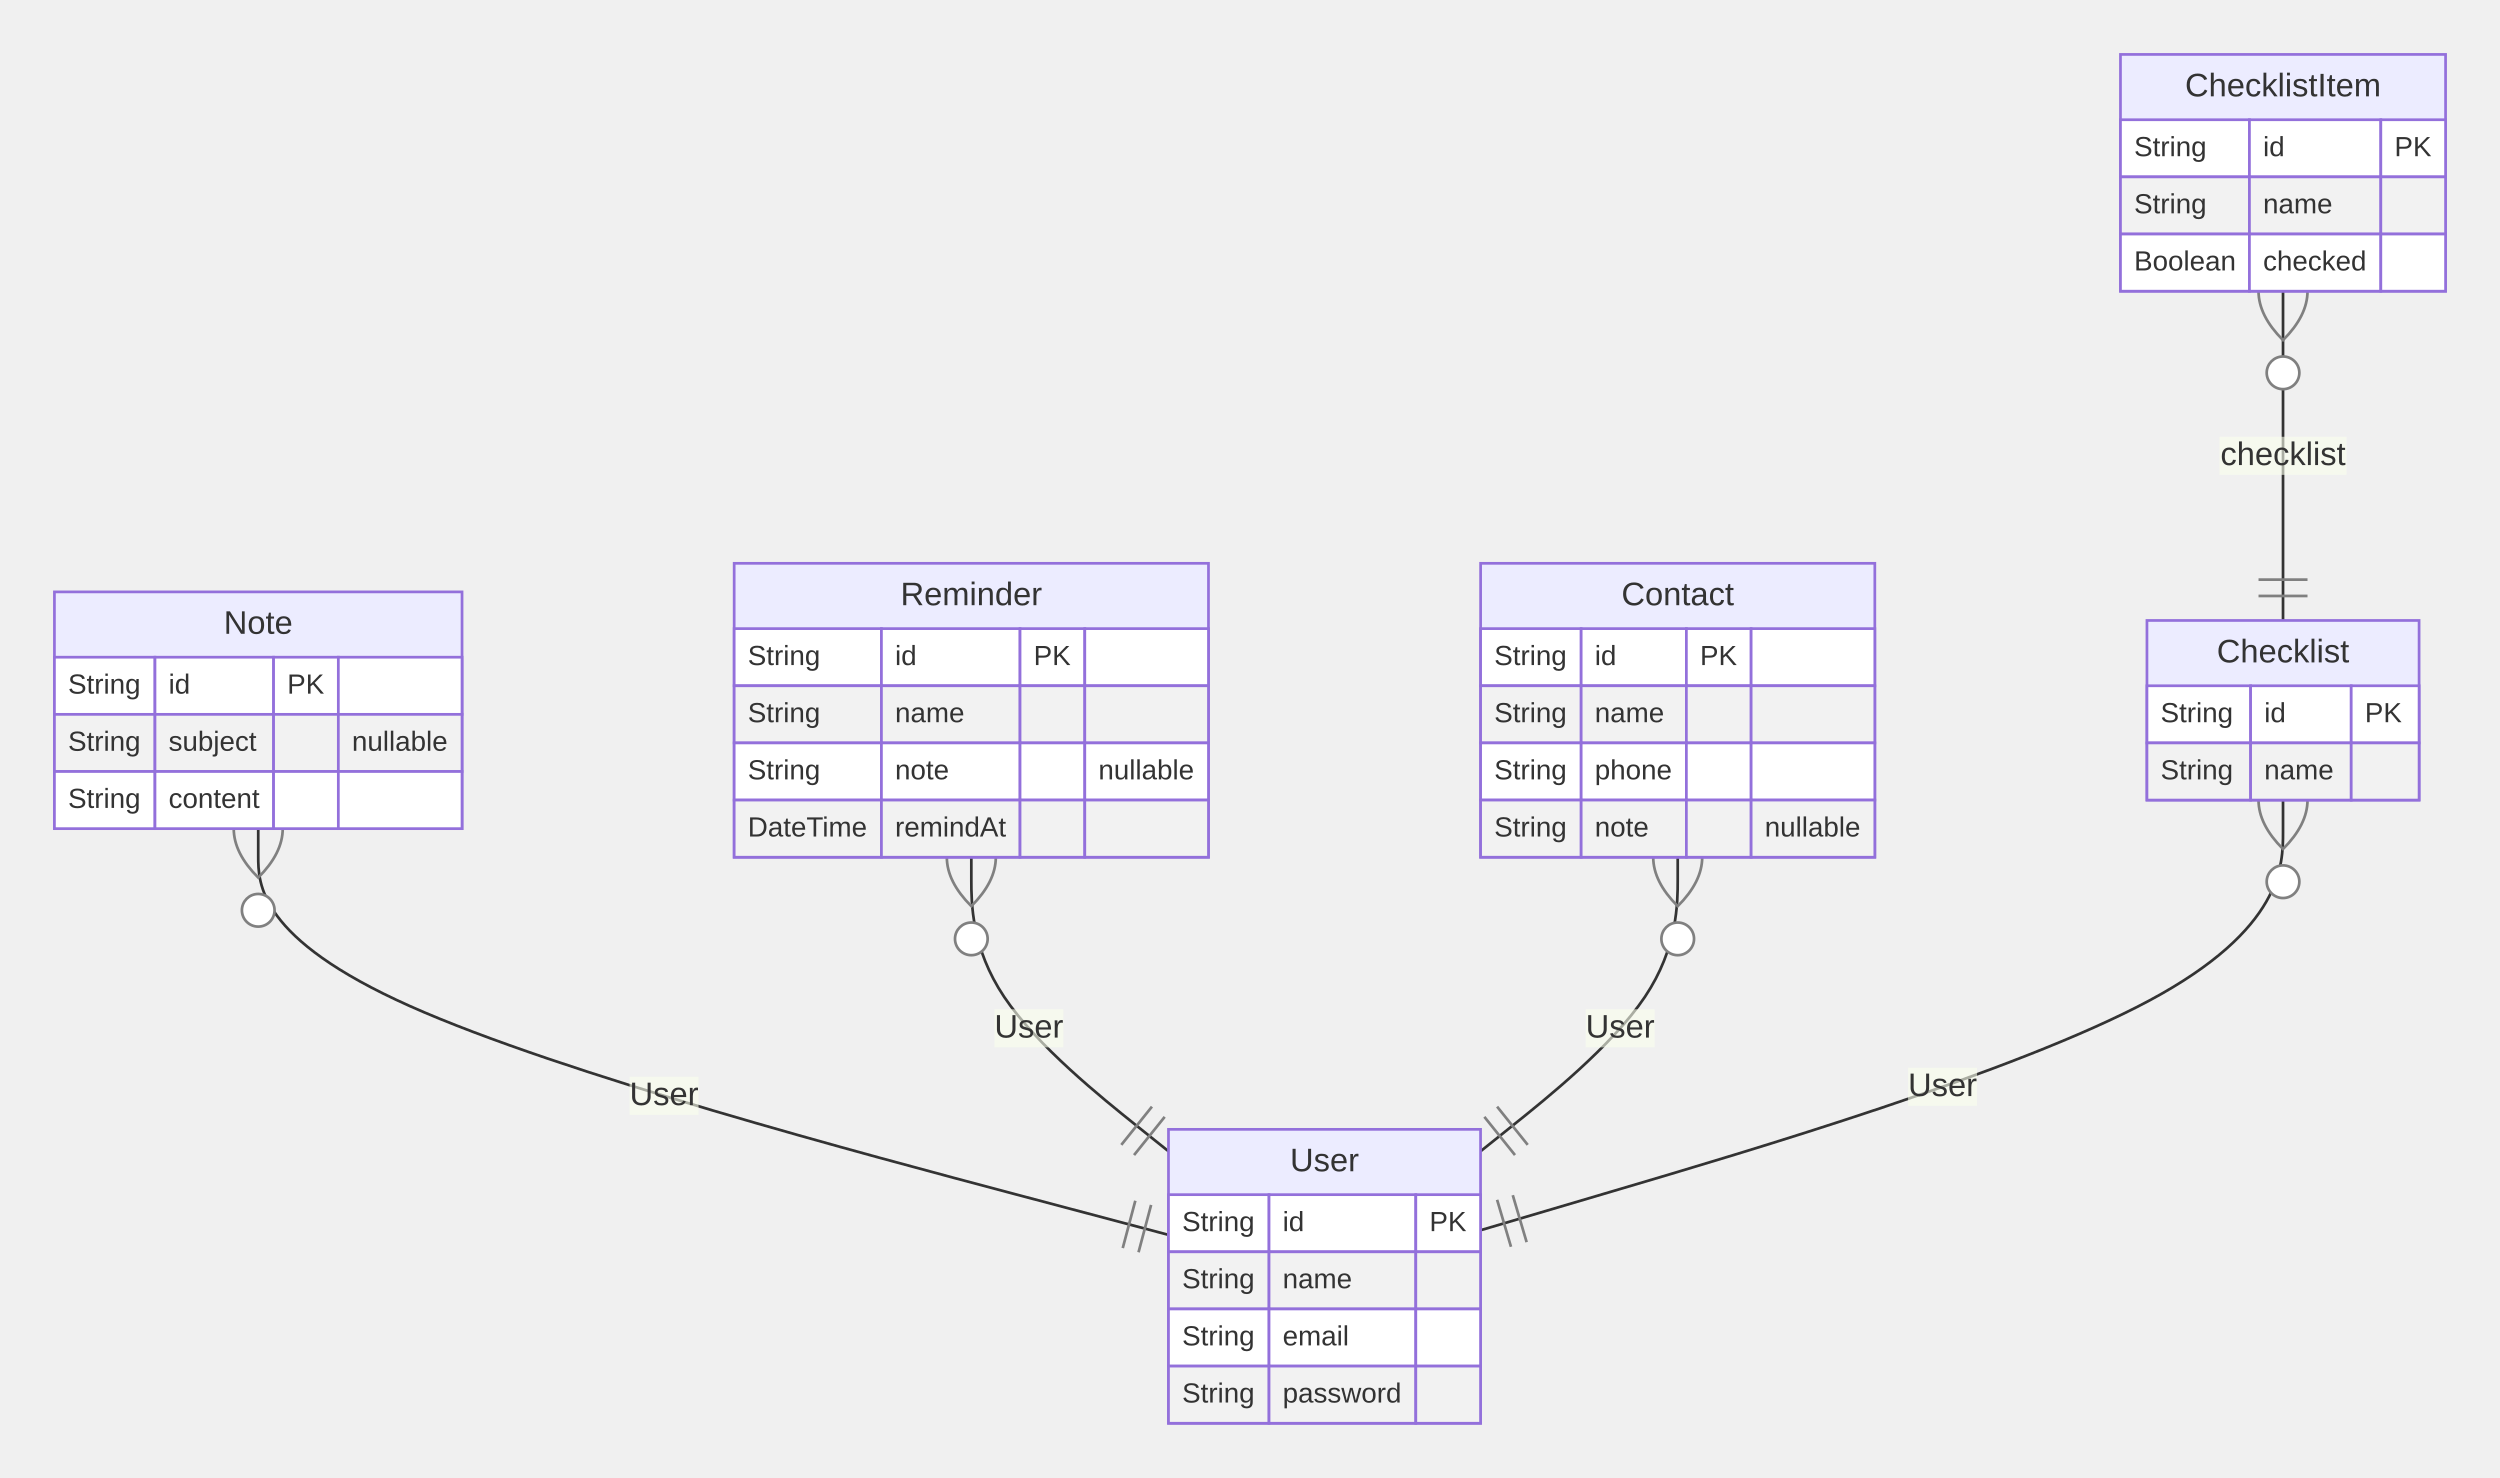
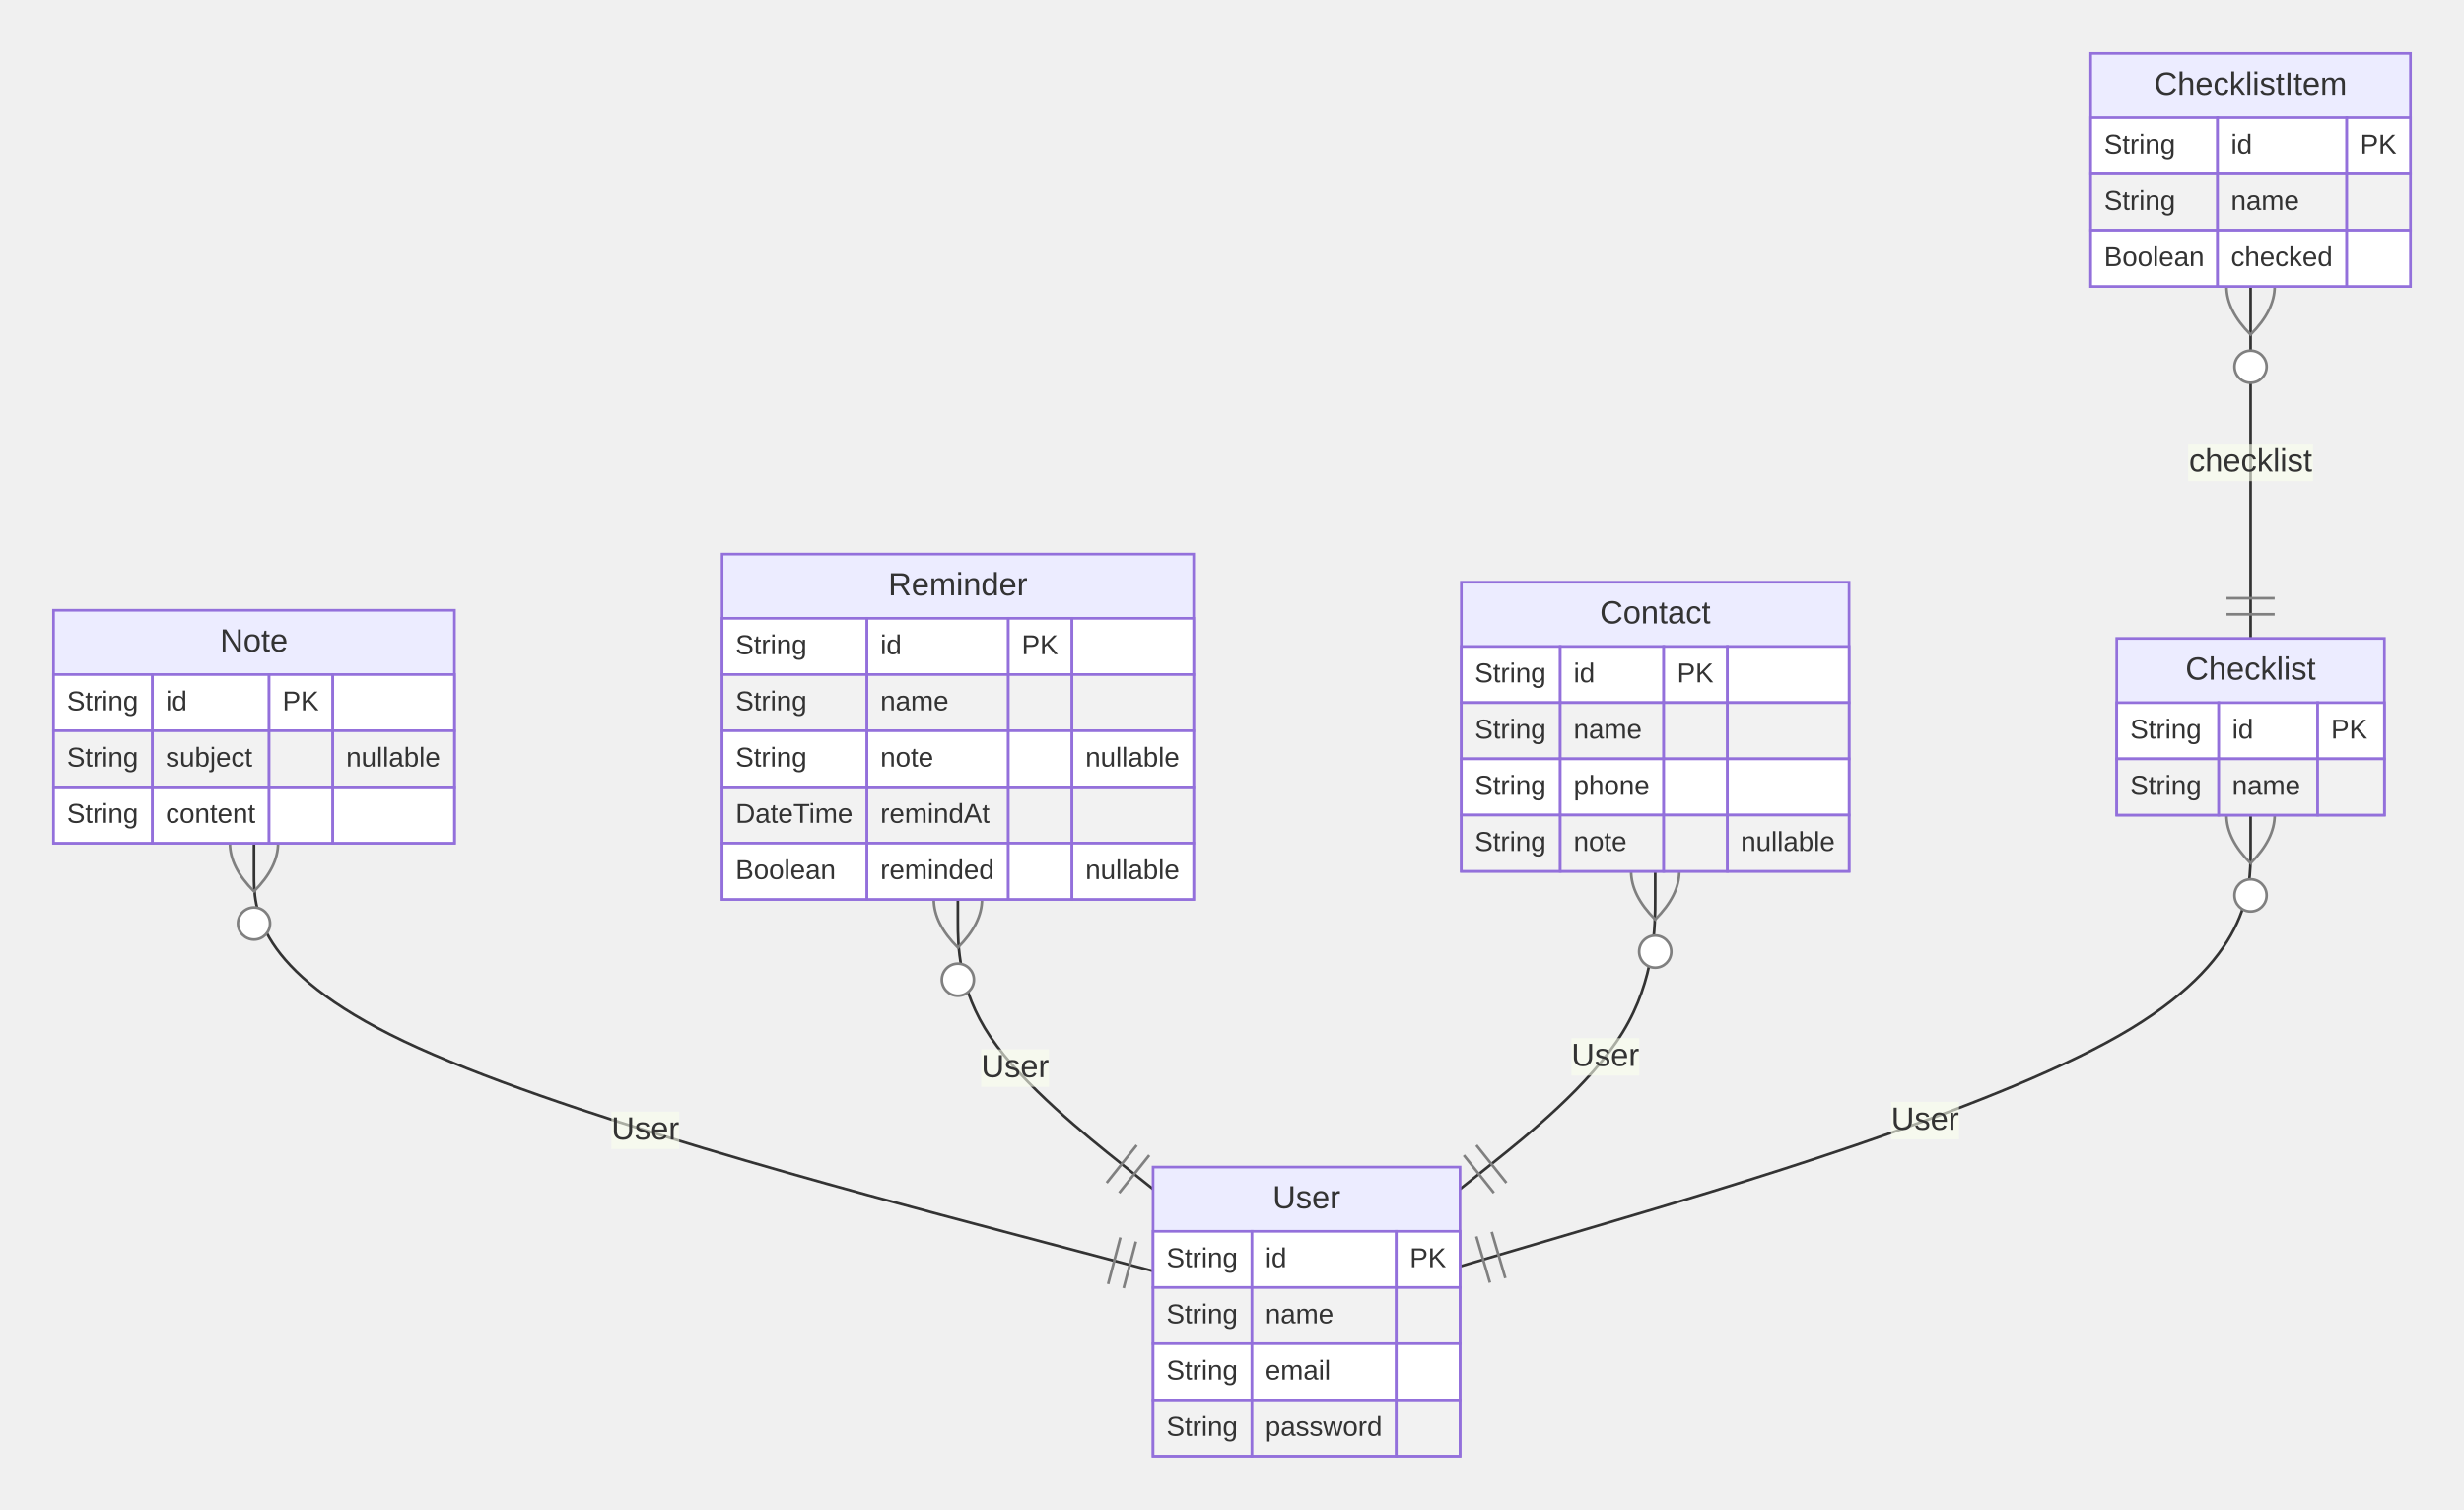
- <svg xmlns="http://www.w3.org/2000/svg" aria-labelledby="chart-title-mermaid-0 chart-desc-mermaid-0" role="img" viewBox="0 0 918.669 543" style="max-width: 918.669px; background-color: white;" width="100%" id="mermaid-0">
+ <svg xmlns="http://www.w3.org/2000/svg" aria-labelledby="chart-title-mermaid-0 chart-desc-mermaid-0" role="img" viewBox="0 0 920.54 564" style="max-width: 920.54px; background-color: white;" width="100%" id="mermaid-0">
  <style>#mermaid-0 {font-family:"trebuchet ms",verdana,arial,sans-serif;font-size:16px;fill:#333;}#mermaid-0 .error-icon{fill:#552222;}#mermaid-0 .error-text{fill:#552222;stroke:#552222;}#mermaid-0 .edge-thickness-normal{stroke-width:2px;}#mermaid-0 .edge-thickness-thick{stroke-width:3.5px;}#mermaid-0 .edge-pattern-solid{stroke-dasharray:0;}#mermaid-0 .edge-pattern-dashed{stroke-dasharray:3;}#mermaid-0 .edge-pattern-dotted{stroke-dasharray:2;}#mermaid-0 .marker{fill:#333333;stroke:#333333;}#mermaid-0 .marker.cross{stroke:#333333;}#mermaid-0 svg{font-family:"trebuchet ms",verdana,arial,sans-serif;font-size:16px;}#mermaid-0 .entityBox{fill:#ECECFF;stroke:#9370DB;}#mermaid-0 .attributeBoxOdd{fill:#ffffff;stroke:#9370DB;}#mermaid-0 .attributeBoxEven{fill:#f2f2f2;stroke:#9370DB;}#mermaid-0 .relationshipLabelBox{fill:hsl(80, 100%, 96.275%);opacity:0.7;background-color:hsl(80, 100%, 96.275%);}#mermaid-0 .relationshipLabelBox rect{opacity:0.5;}#mermaid-0 .relationshipLine{stroke:#333333;}#mermaid-0 :root{--mermaid-font-family:"trebuchet ms",verdana,arial,sans-serif;}</style>
  <g />
  <defs>
    <marker orient="auto" markerHeight="18" markerWidth="18" refY="9" refX="0" id="ONLY_ONE_START">
      <path d="M9,0 L9,18 M15,0 L15,18" fill="none" stroke="gray" />
    </marker>
  </defs>
  <defs>
    <marker orient="auto" markerHeight="18" markerWidth="18" refY="9" refX="18" id="ONLY_ONE_END">
      <path d="M3,0 L3,18 M9,0 L9,18" fill="none" stroke="gray" />
    </marker>
  </defs>
  <defs>
    <marker orient="auto" markerHeight="18" markerWidth="30" refY="9" refX="0" id="ZERO_OR_ONE_START">
      <circle r="6" cy="9" cx="21" fill="white" stroke="gray" />
      <path d="M9,0 L9,18" fill="none" stroke="gray" />
    </marker>
  </defs>
  <defs>
    <marker orient="auto" markerHeight="18" markerWidth="30" refY="9" refX="30" id="ZERO_OR_ONE_END">
      <circle r="6" cy="9" cx="9" fill="white" stroke="gray" />
      <path d="M21,0 L21,18" fill="none" stroke="gray" />
    </marker>
  </defs>
  <defs>
    <marker orient="auto" markerHeight="36" markerWidth="45" refY="18" refX="18" id="ONE_OR_MORE_START">
      <path d="M0,18 Q 18,0 36,18 Q 18,36 0,18 M42,9 L42,27" fill="none" stroke="gray" />
    </marker>
  </defs>
  <defs>
    <marker orient="auto" markerHeight="36" markerWidth="45" refY="18" refX="27" id="ONE_OR_MORE_END">
      <path d="M3,9 L3,27 M9,18 Q27,0 45,18 Q27,36 9,18" fill="none" stroke="gray" />
    </marker>
  </defs>
  <defs>
    <marker orient="auto" markerHeight="36" markerWidth="57" refY="18" refX="18" id="ZERO_OR_MORE_START">
      <circle r="6" cy="18" cx="48" fill="white" stroke="gray" />
      <path d="M0,18 Q18,0 36,18 Q18,36 0,18" fill="none" stroke="gray" />
    </marker>
  </defs>
  <defs>
    <marker orient="auto" markerHeight="36" markerWidth="57" refY="18" refX="39" id="ZERO_OR_MORE_END">
      <circle r="6" cy="18" cx="9" fill="white" stroke="gray" />
      <path d="M21,18 Q39,0 57,18 Q39,36 21,18" fill="none" stroke="gray" />
    </marker>
  </defs>
-   <path marker-start="url(#ZERO_OR_MORE_START)" marker-end="url(#ONLY_ONE_END)" fill="none" stroke="gray" d="M94.891,304.5L94.891,314.583C94.891,324.667,94.891,344.833,150.64,369.714C206.388,394.594,317.884,424.187,373.633,438.984L429.381,453.781" class="er relationshipLine" />
-   <path marker-start="url(#ZERO_OR_MORE_START)" marker-end="url(#ONLY_ONE_END)" fill="none" stroke="gray" d="M356.931,315L356.931,323.333C356.931,331.667,356.931,348.333,369.006,366.342C381.081,384.352,405.231,403.703,417.306,413.379L429.381,423.055" class="er relationshipLine" />
-   <path marker-start="url(#ZERO_OR_MORE_START)" marker-end="url(#ONLY_ONE_END)" fill="none" stroke="gray" d="M616.508,315L616.508,323.333C616.508,331.667,616.508,348.333,604.433,366.342C592.358,384.352,568.207,403.703,556.132,413.379L544.057,423.055" class="er relationshipLine" />
-   <path marker-start="url(#ZERO_OR_MORE_START)" marker-end="url(#ONLY_ONE_END)" fill="none" stroke="gray" d="M838.937,294L838.937,305.833C838.937,317.667,838.937,341.333,789.79,367.678C740.644,394.023,642.351,423.046,593.204,437.558L544.057,452.07" class="er relationshipLine" />
-   <path marker-start="url(#ZERO_OR_MORE_START)" marker-end="url(#ONLY_ONE_END)" fill="none" stroke="gray" d="M838.937,107L838.937,115.333C838.937,123.667,838.937,140.333,838.937,160.5C838.937,180.667,838.937,204.333,838.937,216.167L838.937,228" class="er relationshipLine" />
-   <g transform="translate(429.3808,415 )" id="User">
+   <path marker-start="url(#ZERO_OR_MORE_START)" marker-end="url(#ONLY_ONE_END)" fill="none" stroke="gray" d="M94.891,315L94.891,326.833C94.891,338.667,94.891,362.333,150.873,388.973C206.856,415.612,318.82,445.224,374.802,460.03L430.784,474.835" class="er relationshipLine" />
+   <path marker-start="url(#ZERO_OR_MORE_START)" marker-end="url(#ONLY_ONE_END)" fill="none" stroke="gray" d="M357.866,336L357.866,344.333C357.866,352.667,357.866,369.333,370.019,387.37C382.172,405.407,406.478,424.813,418.631,434.516L430.784,444.22" class="er relationshipLine" />
+   <path marker-start="url(#ZERO_OR_MORE_START)" marker-end="url(#ONLY_ONE_END)" fill="none" stroke="gray" d="M618.379,325.5L618.379,335.583C618.379,345.667,618.379,365.833,606.226,385.62C594.073,405.407,569.767,424.813,557.614,434.516L545.461,444.22" class="er relationshipLine" />
+   <path marker-start="url(#ZERO_OR_MORE_START)" marker-end="url(#ONLY_ONE_END)" fill="none" stroke="gray" d="M840.808,304.5L840.808,318.083C840.808,331.667,840.808,358.833,791.583,386.932C742.359,415.031,643.91,444.061,594.685,458.577L545.461,473.092" class="er relationshipLine" />
+   <path marker-start="url(#ZERO_OR_MORE_START)" marker-end="url(#ONLY_ONE_END)" fill="none" stroke="gray" d="M840.808,107L840.808,115.333C840.808,123.667,840.808,140.333,840.808,162.25C840.808,184.167,840.808,211.333,840.808,224.917L840.808,238.5" class="er relationshipLine" />
+   <g transform="translate(430.784,436 )" id="User">
    <rect height="108" width="114.677" y="0" x="0" stroke="gray" fill-opacity="100%" fill="honeydew" class="er entityBox" />
    <text transform="translate(57.33827,12)" style="font-family: &quot;trebuchet ms&quot;, verdana, arial, sans-serif;; font-size: 12px" text-anchor="middle" dominant-baseline="middle" y="0" x="0" id="entity-User" class="er entityLabel">User</text>
    <rect height="21" width="36.947" y="24" x="0" stroke="gray" fill-opacity="100%" fill="honeydew" class="er attributeBoxOdd" />
    <text transform="translate(5,34.5)" style="font-family: &quot;trebuchet ms&quot;, verdana, arial, sans-serif;; font-size: 10.2px" text-anchor="left" dominant-baseline="middle" y="0" x="0" id="entity-User-attr-1-type" class="er entityLabel">String</text>
    <rect height="21" width="53.935" y="24" x="36.947" stroke="gray" fill-opacity="100%" fill="honeydew" class="er attributeBoxOdd" />
    <text transform="translate(41.94705,34.5)" style="font-family: &quot;trebuchet ms&quot;, verdana, arial, sans-serif;; font-size: 10.2px" text-anchor="left" dominant-baseline="middle" y="0" x="0" id="entity-User-attr-1-name" class="er entityLabel">id</text>
    <rect height="21" width="23.795" y="24" x="90.882" stroke="gray" fill-opacity="100%" fill="honeydew" class="er attributeBoxOdd" />
    <text transform="translate(95.88156,34.5)" style="font-family: &quot;trebuchet ms&quot;, verdana, arial, sans-serif;; font-size: 10.2px" text-anchor="left" dominant-baseline="middle" y="0" x="0" id="entity-User-attr-1-key" class="er entityLabel">PK</text>
    <rect height="21" width="36.947" y="45" x="0" stroke="gray" fill-opacity="100%" fill="honeydew" class="er attributeBoxEven" />
    <text transform="translate(5,55.5)" style="font-family: &quot;trebuchet ms&quot;, verdana, arial, sans-serif;; font-size: 10.2px" text-anchor="left" dominant-baseline="middle" y="0" x="0" id="entity-User-attr-2-type" class="er entityLabel">String</text>
    <rect height="21" width="53.935" y="45" x="36.947" stroke="gray" fill-opacity="100%" fill="honeydew" class="er attributeBoxEven" />
    <text transform="translate(41.94705,55.5)" style="font-family: &quot;trebuchet ms&quot;, verdana, arial, sans-serif;; font-size: 10.2px" text-anchor="left" dominant-baseline="middle" y="0" x="0" id="entity-User-attr-2-name" class="er entityLabel">name</text>
    <rect height="21" width="23.795" y="45" x="90.882" stroke="gray" fill-opacity="100%" fill="honeydew" class="er attributeBoxEven" />
    <text transform="translate(95.88156,55.5)" style="font-family: &quot;trebuchet ms&quot;, verdana, arial, sans-serif;; font-size: 10.2px" text-anchor="left" dominant-baseline="middle" y="0" x="0" id="entity-User-attr-2-key" class="er entityLabel" />
    <rect height="21" width="36.947" y="66" x="0" stroke="gray" fill-opacity="100%" fill="honeydew" class="er attributeBoxOdd" />
    <text transform="translate(5,76.5)" style="font-family: &quot;trebuchet ms&quot;, verdana, arial, sans-serif;; font-size: 10.2px" text-anchor="left" dominant-baseline="middle" y="0" x="0" id="entity-User-attr-3-type" class="er entityLabel">String</text>
    <rect height="21" width="53.935" y="66" x="36.947" stroke="gray" fill-opacity="100%" fill="honeydew" class="er attributeBoxOdd" />
    <text transform="translate(41.94705,76.5)" style="font-family: &quot;trebuchet ms&quot;, verdana, arial, sans-serif;; font-size: 10.2px" text-anchor="left" dominant-baseline="middle" y="0" x="0" id="entity-User-attr-3-name" class="er entityLabel">email</text>
    <rect height="21" width="23.795" y="66" x="90.882" stroke="gray" fill-opacity="100%" fill="honeydew" class="er attributeBoxOdd" />
    <text transform="translate(95.88156,76.5)" style="font-family: &quot;trebuchet ms&quot;, verdana, arial, sans-serif;; font-size: 10.2px" text-anchor="left" dominant-baseline="middle" y="0" x="0" id="entity-User-attr-3-key" class="er entityLabel" />
    <rect height="21" width="36.947" y="87" x="0" stroke="gray" fill-opacity="100%" fill="honeydew" class="er attributeBoxEven" />
    <text transform="translate(5,97.5)" style="font-family: &quot;trebuchet ms&quot;, verdana, arial, sans-serif;; font-size: 10.2px" text-anchor="left" dominant-baseline="middle" y="0" x="0" id="entity-User-attr-4-type" class="er entityLabel">String</text>
    <rect height="21" width="53.935" y="87" x="36.947" stroke="gray" fill-opacity="100%" fill="honeydew" class="er attributeBoxEven" />
    <text transform="translate(41.94705,97.5)" style="font-family: &quot;trebuchet ms&quot;, verdana, arial, sans-serif;; font-size: 10.2px" text-anchor="left" dominant-baseline="middle" y="0" x="0" id="entity-User-attr-4-name" class="er entityLabel">password</text>
    <rect height="21" width="23.795" y="87" x="90.882" stroke="gray" fill-opacity="100%" fill="honeydew" class="er attributeBoxEven" />
    <text transform="translate(95.88156,97.5)" style="font-family: &quot;trebuchet ms&quot;, verdana, arial, sans-serif;; font-size: 10.2px" text-anchor="left" dominant-baseline="middle" y="0" x="0" id="entity-User-attr-4-key" class="er entityLabel" />
  </g>
-   <g transform="translate(20,217.5 )" id="Note">
+   <g transform="translate(20,228 )" id="Note">
    <rect height="87" width="149.783" y="0" x="0" stroke="gray" fill-opacity="100%" fill="honeydew" class="er entityBox" />
    <text transform="translate(74.89131,12)" style="font-family: &quot;trebuchet ms&quot;, verdana, arial, sans-serif;; font-size: 12px" text-anchor="middle" dominant-baseline="middle" y="0" x="0" id="entity-Note" class="er entityLabel">Note</text>
    <rect height="21" width="36.947" y="24" x="0" stroke="gray" fill-opacity="100%" fill="honeydew" class="er attributeBoxOdd" />
    <text transform="translate(5,34.5)" style="font-family: &quot;trebuchet ms&quot;, verdana, arial, sans-serif;; font-size: 10.2px" text-anchor="left" dominant-baseline="middle" y="0" x="0" id="entity-Note-attr-1-type" class="er entityLabel">String</text>
    <rect height="21" width="43.587" y="24" x="36.947" stroke="gray" fill-opacity="100%" fill="honeydew" class="er attributeBoxOdd" />
    <text transform="translate(41.94705,34.5)" style="font-family: &quot;trebuchet ms&quot;, verdana, arial, sans-serif;; font-size: 10.2px" text-anchor="left" dominant-baseline="middle" y="0" x="0" id="entity-Note-attr-1-name" class="er entityLabel">id</text>
    <rect height="21" width="23.795" y="24" x="80.534" stroke="gray" fill-opacity="100%" fill="honeydew" class="er attributeBoxOdd" />
    <text transform="translate(85.53442,34.5)" style="font-family: &quot;trebuchet ms&quot;, verdana, arial, sans-serif;; font-size: 10.2px" text-anchor="left" dominant-baseline="middle" y="0" x="0" id="entity-Note-attr-1-key" class="er entityLabel">PK</text>
    <rect height="21" width="45.453" y="24" x="104.329" stroke="gray" fill-opacity="100%" fill="honeydew" class="er attributeBoxOdd" />
    <text transform="translate(109.3294,34.5)" style="font-family: &quot;trebuchet ms&quot;, verdana, arial, sans-serif;; font-size: 10.2px" text-anchor="left" dominant-baseline="middle" y="0" x="0" id="entity-Note-attr-1-comment" class="er entityLabel" />
    <rect height="21" width="36.947" y="45" x="0" stroke="gray" fill-opacity="100%" fill="honeydew" class="er attributeBoxEven" />
    <text transform="translate(5,55.5)" style="font-family: &quot;trebuchet ms&quot;, verdana, arial, sans-serif;; font-size: 10.2px" text-anchor="left" dominant-baseline="middle" y="0" x="0" id="entity-Note-attr-2-type" class="er entityLabel">String</text>
    <rect height="21" width="43.587" y="45" x="36.947" stroke="gray" fill-opacity="100%" fill="honeydew" class="er attributeBoxEven" />
    <text transform="translate(41.94705,55.5)" style="font-family: &quot;trebuchet ms&quot;, verdana, arial, sans-serif;; font-size: 10.2px" text-anchor="left" dominant-baseline="middle" y="0" x="0" id="entity-Note-attr-2-name" class="er entityLabel">subject</text>
    <rect height="21" width="23.795" y="45" x="80.534" stroke="gray" fill-opacity="100%" fill="honeydew" class="er attributeBoxEven" />
    <text transform="translate(85.53442,55.5)" style="font-family: &quot;trebuchet ms&quot;, verdana, arial, sans-serif;; font-size: 10.2px" text-anchor="left" dominant-baseline="middle" y="0" x="0" id="entity-Note-attr-2-key" class="er entityLabel" />
    <rect height="21" width="45.453" y="45" x="104.329" stroke="gray" fill-opacity="100%" fill="honeydew" class="er attributeBoxEven" />
    <text transform="translate(109.3294,55.5)" style="font-family: &quot;trebuchet ms&quot;, verdana, arial, sans-serif;; font-size: 10.2px" text-anchor="left" dominant-baseline="middle" y="0" x="0" id="entity-Note-attr-2-comment" class="er entityLabel">nullable</text>
    <rect height="21" width="36.947" y="66" x="0" stroke="gray" fill-opacity="100%" fill="honeydew" class="er attributeBoxOdd" />
    <text transform="translate(5,76.5)" style="font-family: &quot;trebuchet ms&quot;, verdana, arial, sans-serif;; font-size: 10.2px" text-anchor="left" dominant-baseline="middle" y="0" x="0" id="entity-Note-attr-3-type" class="er entityLabel">String</text>
    <rect height="21" width="43.587" y="66" x="36.947" stroke="gray" fill-opacity="100%" fill="honeydew" class="er attributeBoxOdd" />
    <text transform="translate(41.94705,76.5)" style="font-family: &quot;trebuchet ms&quot;, verdana, arial, sans-serif;; font-size: 10.2px" text-anchor="left" dominant-baseline="middle" y="0" x="0" id="entity-Note-attr-3-name" class="er entityLabel">content</text>
    <rect height="21" width="23.795" y="66" x="80.534" stroke="gray" fill-opacity="100%" fill="honeydew" class="er attributeBoxOdd" />
    <text transform="translate(85.53442,76.5)" style="font-family: &quot;trebuchet ms&quot;, verdana, arial, sans-serif;; font-size: 10.2px" text-anchor="left" dominant-baseline="middle" y="0" x="0" id="entity-Note-attr-3-key" class="er entityLabel" />
    <rect height="21" width="45.453" y="66" x="104.329" stroke="gray" fill-opacity="100%" fill="honeydew" class="er attributeBoxOdd" />
    <text transform="translate(109.3294,76.5)" style="font-family: &quot;trebuchet ms&quot;, verdana, arial, sans-serif;; font-size: 10.2px" text-anchor="left" dominant-baseline="middle" y="0" x="0" id="entity-Note-attr-3-comment" class="er entityLabel" />
  </g>
  <g transform="translate(269.7826,207 )" id="Reminder">
-     <rect height="108" width="174.296" y="0" x="0" stroke="gray" fill-opacity="100%" fill="honeydew" class="er entityBox" />
-     <text transform="translate(87.14792,12)" style="font-family: &quot;trebuchet ms&quot;, verdana, arial, sans-serif;; font-size: 12px" text-anchor="middle" dominant-baseline="middle" y="0" x="0" id="entity-Reminder" class="er entityLabel">Reminder</text>
+     <rect height="129" width="176.167" y="0" x="0" stroke="gray" fill-opacity="100%" fill="honeydew" class="er entityBox" />
+     <text transform="translate(88.08333,12)" style="font-family: &quot;trebuchet ms&quot;, verdana, arial, sans-serif;; font-size: 12px" text-anchor="middle" dominant-baseline="middle" y="0" x="0" id="entity-Reminder" class="er entityLabel">Reminder</text>
    <rect height="21" width="54.113" y="24" x="0" stroke="gray" fill-opacity="100%" fill="honeydew" class="er attributeBoxOdd" />
    <text transform="translate(5,34.5)" style="font-family: &quot;trebuchet ms&quot;, verdana, arial, sans-serif;; font-size: 10.2px" text-anchor="left" dominant-baseline="middle" y="0" x="0" id="entity-Reminder-attr-1-type" class="er entityLabel">String</text>
-     <rect height="21" width="50.935" y="24" x="54.113" stroke="gray" fill-opacity="100%" fill="honeydew" class="er attributeBoxOdd" />
+     <rect height="21" width="52.805" y="24" x="54.113" stroke="gray" fill-opacity="100%" fill="honeydew" class="er attributeBoxOdd" />
    <text transform="translate(59.11313,34.5)" style="font-family: &quot;trebuchet ms&quot;, verdana, arial, sans-serif;; font-size: 10.2px" text-anchor="left" dominant-baseline="middle" y="0" x="0" id="entity-Reminder-attr-1-name" class="er entityLabel">id</text>
-     <rect height="21" width="23.795" y="24" x="105.048" stroke="gray" fill-opacity="100%" fill="honeydew" class="er attributeBoxOdd" />
-     <text transform="translate(110.0476,34.5)" style="font-family: &quot;trebuchet ms&quot;, verdana, arial, sans-serif;; font-size: 10.2px" text-anchor="left" dominant-baseline="middle" y="0" x="0" id="entity-Reminder-attr-1-key" class="er entityLabel">PK</text>
-     <rect height="21" width="45.453" y="24" x="128.843" stroke="gray" fill-opacity="100%" fill="honeydew" class="er attributeBoxOdd" />
-     <text transform="translate(133.8426,34.5)" style="font-family: &quot;trebuchet ms&quot;, verdana, arial, sans-serif;; font-size: 10.2px" text-anchor="left" dominant-baseline="middle" y="0" x="0" id="entity-Reminder-attr-1-comment" class="er entityLabel" />
+     <rect height="21" width="23.795" y="24" x="106.918" stroke="gray" fill-opacity="100%" fill="honeydew" class="er attributeBoxOdd" />
+     <text transform="translate(111.9185,34.5)" style="font-family: &quot;trebuchet ms&quot;, verdana, arial, sans-serif;; font-size: 10.2px" text-anchor="left" dominant-baseline="middle" y="0" x="0" id="entity-Reminder-attr-1-key" class="er entityLabel">PK</text>
+     <rect height="21" width="45.453" y="24" x="130.713" stroke="gray" fill-opacity="100%" fill="honeydew" class="er attributeBoxOdd" />
+     <text transform="translate(135.7134,34.5)" style="font-family: &quot;trebuchet ms&quot;, verdana, arial, sans-serif;; font-size: 10.2px" text-anchor="left" dominant-baseline="middle" y="0" x="0" id="entity-Reminder-attr-1-comment" class="er entityLabel" />
    <rect height="21" width="54.113" y="45" x="0" stroke="gray" fill-opacity="100%" fill="honeydew" class="er attributeBoxEven" />
    <text transform="translate(5,55.5)" style="font-family: &quot;trebuchet ms&quot;, verdana, arial, sans-serif;; font-size: 10.2px" text-anchor="left" dominant-baseline="middle" y="0" x="0" id="entity-Reminder-attr-2-type" class="er entityLabel">String</text>
-     <rect height="21" width="50.935" y="45" x="54.113" stroke="gray" fill-opacity="100%" fill="honeydew" class="er attributeBoxEven" />
+     <rect height="21" width="52.805" y="45" x="54.113" stroke="gray" fill-opacity="100%" fill="honeydew" class="er attributeBoxEven" />
    <text transform="translate(59.11313,55.5)" style="font-family: &quot;trebuchet ms&quot;, verdana, arial, sans-serif;; font-size: 10.2px" text-anchor="left" dominant-baseline="middle" y="0" x="0" id="entity-Reminder-attr-2-name" class="er entityLabel">name</text>
-     <rect height="21" width="23.795" y="45" x="105.048" stroke="gray" fill-opacity="100%" fill="honeydew" class="er attributeBoxEven" />
-     <text transform="translate(110.0476,55.5)" style="font-family: &quot;trebuchet ms&quot;, verdana, arial, sans-serif;; font-size: 10.2px" text-anchor="left" dominant-baseline="middle" y="0" x="0" id="entity-Reminder-attr-2-key" class="er entityLabel" />
-     <rect height="21" width="45.453" y="45" x="128.843" stroke="gray" fill-opacity="100%" fill="honeydew" class="er attributeBoxEven" />
-     <text transform="translate(133.8426,55.5)" style="font-family: &quot;trebuchet ms&quot;, verdana, arial, sans-serif;; font-size: 10.2px" text-anchor="left" dominant-baseline="middle" y="0" x="0" id="entity-Reminder-attr-2-comment" class="er entityLabel" />
+     <rect height="21" width="23.795" y="45" x="106.918" stroke="gray" fill-opacity="100%" fill="honeydew" class="er attributeBoxEven" />
+     <text transform="translate(111.9185,55.5)" style="font-family: &quot;trebuchet ms&quot;, verdana, arial, sans-serif;; font-size: 10.2px" text-anchor="left" dominant-baseline="middle" y="0" x="0" id="entity-Reminder-attr-2-key" class="er entityLabel" />
+     <rect height="21" width="45.453" y="45" x="130.713" stroke="gray" fill-opacity="100%" fill="honeydew" class="er attributeBoxEven" />
+     <text transform="translate(135.7134,55.5)" style="font-family: &quot;trebuchet ms&quot;, verdana, arial, sans-serif;; font-size: 10.2px" text-anchor="left" dominant-baseline="middle" y="0" x="0" id="entity-Reminder-attr-2-comment" class="er entityLabel" />
    <rect height="21" width="54.113" y="66" x="0" stroke="gray" fill-opacity="100%" fill="honeydew" class="er attributeBoxOdd" />
    <text transform="translate(5,76.5)" style="font-family: &quot;trebuchet ms&quot;, verdana, arial, sans-serif;; font-size: 10.2px" text-anchor="left" dominant-baseline="middle" y="0" x="0" id="entity-Reminder-attr-3-type" class="er entityLabel">String</text>
-     <rect height="21" width="50.935" y="66" x="54.113" stroke="gray" fill-opacity="100%" fill="honeydew" class="er attributeBoxOdd" />
+     <rect height="21" width="52.805" y="66" x="54.113" stroke="gray" fill-opacity="100%" fill="honeydew" class="er attributeBoxOdd" />
    <text transform="translate(59.11313,76.5)" style="font-family: &quot;trebuchet ms&quot;, verdana, arial, sans-serif;; font-size: 10.2px" text-anchor="left" dominant-baseline="middle" y="0" x="0" id="entity-Reminder-attr-3-name" class="er entityLabel">note</text>
-     <rect height="21" width="23.795" y="66" x="105.048" stroke="gray" fill-opacity="100%" fill="honeydew" class="er attributeBoxOdd" />
-     <text transform="translate(110.0476,76.5)" style="font-family: &quot;trebuchet ms&quot;, verdana, arial, sans-serif;; font-size: 10.2px" text-anchor="left" dominant-baseline="middle" y="0" x="0" id="entity-Reminder-attr-3-key" class="er entityLabel" />
-     <rect height="21" width="45.453" y="66" x="128.843" stroke="gray" fill-opacity="100%" fill="honeydew" class="er attributeBoxOdd" />
-     <text transform="translate(133.8426,76.5)" style="font-family: &quot;trebuchet ms&quot;, verdana, arial, sans-serif;; font-size: 10.2px" text-anchor="left" dominant-baseline="middle" y="0" x="0" id="entity-Reminder-attr-3-comment" class="er entityLabel">nullable</text>
+     <rect height="21" width="23.795" y="66" x="106.918" stroke="gray" fill-opacity="100%" fill="honeydew" class="er attributeBoxOdd" />
+     <text transform="translate(111.9185,76.5)" style="font-family: &quot;trebuchet ms&quot;, verdana, arial, sans-serif;; font-size: 10.2px" text-anchor="left" dominant-baseline="middle" y="0" x="0" id="entity-Reminder-attr-3-key" class="er entityLabel" />
+     <rect height="21" width="45.453" y="66" x="130.713" stroke="gray" fill-opacity="100%" fill="honeydew" class="er attributeBoxOdd" />
+     <text transform="translate(135.7134,76.5)" style="font-family: &quot;trebuchet ms&quot;, verdana, arial, sans-serif;; font-size: 10.2px" text-anchor="left" dominant-baseline="middle" y="0" x="0" id="entity-Reminder-attr-3-comment" class="er entityLabel">nullable</text>
    <rect height="21" width="54.113" y="87" x="0" stroke="gray" fill-opacity="100%" fill="honeydew" class="er attributeBoxEven" />
    <text transform="translate(5,97.5)" style="font-family: &quot;trebuchet ms&quot;, verdana, arial, sans-serif;; font-size: 10.2px" text-anchor="left" dominant-baseline="middle" y="0" x="0" id="entity-Reminder-attr-4-type" class="er entityLabel">DateTime</text>
-     <rect height="21" width="50.935" y="87" x="54.113" stroke="gray" fill-opacity="100%" fill="honeydew" class="er attributeBoxEven" />
+     <rect height="21" width="52.805" y="87" x="54.113" stroke="gray" fill-opacity="100%" fill="honeydew" class="er attributeBoxEven" />
    <text transform="translate(59.11313,97.5)" style="font-family: &quot;trebuchet ms&quot;, verdana, arial, sans-serif;; font-size: 10.2px" text-anchor="left" dominant-baseline="middle" y="0" x="0" id="entity-Reminder-attr-4-name" class="er entityLabel">remindAt</text>
-     <rect height="21" width="23.795" y="87" x="105.048" stroke="gray" fill-opacity="100%" fill="honeydew" class="er attributeBoxEven" />
-     <text transform="translate(110.0476,97.5)" style="font-family: &quot;trebuchet ms&quot;, verdana, arial, sans-serif;; font-size: 10.2px" text-anchor="left" dominant-baseline="middle" y="0" x="0" id="entity-Reminder-attr-4-key" class="er entityLabel" />
-     <rect height="21" width="45.453" y="87" x="128.843" stroke="gray" fill-opacity="100%" fill="honeydew" class="er attributeBoxEven" />
-     <text transform="translate(133.8426,97.5)" style="font-family: &quot;trebuchet ms&quot;, verdana, arial, sans-serif;; font-size: 10.2px" text-anchor="left" dominant-baseline="middle" y="0" x="0" id="entity-Reminder-attr-4-comment" class="er entityLabel" />
-   </g>
-   <g transform="translate(544.0785,207 )" id="Contact">
+     <rect height="21" width="23.795" y="87" x="106.918" stroke="gray" fill-opacity="100%" fill="honeydew" class="er attributeBoxEven" />
+     <text transform="translate(111.9185,97.5)" style="font-family: &quot;trebuchet ms&quot;, verdana, arial, sans-serif;; font-size: 10.2px" text-anchor="left" dominant-baseline="middle" y="0" x="0" id="entity-Reminder-attr-4-key" class="er entityLabel" />
+     <rect height="21" width="45.453" y="87" x="130.713" stroke="gray" fill-opacity="100%" fill="honeydew" class="er attributeBoxEven" />
+     <text transform="translate(135.7134,97.5)" style="font-family: &quot;trebuchet ms&quot;, verdana, arial, sans-serif;; font-size: 10.2px" text-anchor="left" dominant-baseline="middle" y="0" x="0" id="entity-Reminder-attr-4-comment" class="er entityLabel" />
+     <rect height="21" width="54.113" y="108" x="0" stroke="gray" fill-opacity="100%" fill="honeydew" class="er attributeBoxOdd" />
+     <text transform="translate(5,118.5)" style="font-family: &quot;trebuchet ms&quot;, verdana, arial, sans-serif;; font-size: 10.2px" text-anchor="left" dominant-baseline="middle" y="0" x="0" id="entity-Reminder-attr-5-type" class="er entityLabel">Boolean</text>
+     <rect height="21" width="52.805" y="108" x="54.113" stroke="gray" fill-opacity="100%" fill="honeydew" class="er attributeBoxOdd" />
+     <text transform="translate(59.11313,118.5)" style="font-family: &quot;trebuchet ms&quot;, verdana, arial, sans-serif;; font-size: 10.2px" text-anchor="left" dominant-baseline="middle" y="0" x="0" id="entity-Reminder-attr-5-name" class="er entityLabel">reminded</text>
+     <rect height="21" width="23.795" y="108" x="106.918" stroke="gray" fill-opacity="100%" fill="honeydew" class="er attributeBoxOdd" />
+     <text transform="translate(111.9185,118.5)" style="font-family: &quot;trebuchet ms&quot;, verdana, arial, sans-serif;; font-size: 10.2px" text-anchor="left" dominant-baseline="middle" y="0" x="0" id="entity-Reminder-attr-5-key" class="er entityLabel" />
+     <rect height="21" width="45.453" y="108" x="130.713" stroke="gray" fill-opacity="100%" fill="honeydew" class="er attributeBoxOdd" />
+     <text transform="translate(135.7134,118.5)" style="font-family: &quot;trebuchet ms&quot;, verdana, arial, sans-serif;; font-size: 10.2px" text-anchor="left" dominant-baseline="middle" y="0" x="0" id="entity-Reminder-attr-5-comment" class="er entityLabel">nullable</text>
+   </g>
+   <g transform="translate(545.9493,217.5 )" id="Contact">
    <rect height="108" width="144.858" y="0" x="0" stroke="gray" fill-opacity="100%" fill="honeydew" class="er entityBox" />
    <text transform="translate(72.42923,12)" style="font-family: &quot;trebuchet ms&quot;, verdana, arial, sans-serif;; font-size: 12px" text-anchor="middle" dominant-baseline="middle" y="0" x="0" id="entity-Contact" class="er entityLabel">Contact</text>
    <rect height="21" width="36.947" y="24" x="0" stroke="gray" fill-opacity="100%" fill="honeydew" class="er attributeBoxOdd" />
    <text transform="translate(5,34.5)" style="font-family: &quot;trebuchet ms&quot;, verdana, arial, sans-serif;; font-size: 10.2px" text-anchor="left" dominant-baseline="middle" y="0" x="0" id="entity-Contact-attr-1-type" class="er entityLabel">String</text>
    <rect height="21" width="38.663" y="24" x="36.947" stroke="gray" fill-opacity="100%" fill="honeydew" class="er attributeBoxOdd" />
    <text transform="translate(41.94705,34.5)" style="font-family: &quot;trebuchet ms&quot;, verdana, arial, sans-serif;; font-size: 10.2px" text-anchor="left" dominant-baseline="middle" y="0" x="0" id="entity-Contact-attr-1-name" class="er entityLabel">id</text>
    <rect height="21" width="23.795" y="24" x="75.61" stroke="gray" fill-opacity="100%" fill="honeydew" class="er attributeBoxOdd" />
    <text transform="translate(80.61026,34.5)" style="font-family: &quot;trebuchet ms&quot;, verdana, arial, sans-serif;; font-size: 10.2px" text-anchor="left" dominant-baseline="middle" y="0" x="0" id="entity-Contact-attr-1-key" class="er entityLabel">PK</text>
    <rect height="21" width="45.453" y="24" x="99.405" stroke="gray" fill-opacity="100%" fill="honeydew" class="er attributeBoxOdd" />
    <text transform="translate(104.4052,34.5)" style="font-family: &quot;trebuchet ms&quot;, verdana, arial, sans-serif;; font-size: 10.2px" text-anchor="left" dominant-baseline="middle" y="0" x="0" id="entity-Contact-attr-1-comment" class="er entityLabel" />
    <rect height="21" width="36.947" y="45" x="0" stroke="gray" fill-opacity="100%" fill="honeydew" class="er attributeBoxEven" />
    <text transform="translate(5,55.5)" style="font-family: &quot;trebuchet ms&quot;, verdana, arial, sans-serif;; font-size: 10.2px" text-anchor="left" dominant-baseline="middle" y="0" x="0" id="entity-Contact-attr-2-type" class="er entityLabel">String</text>
    <rect height="21" width="38.663" y="45" x="36.947" stroke="gray" fill-opacity="100%" fill="honeydew" class="er attributeBoxEven" />
    <text transform="translate(41.94705,55.5)" style="font-family: &quot;trebuchet ms&quot;, verdana, arial, sans-serif;; font-size: 10.2px" text-anchor="left" dominant-baseline="middle" y="0" x="0" id="entity-Contact-attr-2-name" class="er entityLabel">name</text>
    <rect height="21" width="23.795" y="45" x="75.61" stroke="gray" fill-opacity="100%" fill="honeydew" class="er attributeBoxEven" />
    <text transform="translate(80.61026,55.5)" style="font-family: &quot;trebuchet ms&quot;, verdana, arial, sans-serif;; font-size: 10.2px" text-anchor="left" dominant-baseline="middle" y="0" x="0" id="entity-Contact-attr-2-key" class="er entityLabel" />
    <rect height="21" width="45.453" y="45" x="99.405" stroke="gray" fill-opacity="100%" fill="honeydew" class="er attributeBoxEven" />
    <text transform="translate(104.4052,55.5)" style="font-family: &quot;trebuchet ms&quot;, verdana, arial, sans-serif;; font-size: 10.2px" text-anchor="left" dominant-baseline="middle" y="0" x="0" id="entity-Contact-attr-2-comment" class="er entityLabel" />
    <rect height="21" width="36.947" y="66" x="0" stroke="gray" fill-opacity="100%" fill="honeydew" class="er attributeBoxOdd" />
    <text transform="translate(5,76.5)" style="font-family: &quot;trebuchet ms&quot;, verdana, arial, sans-serif;; font-size: 10.2px" text-anchor="left" dominant-baseline="middle" y="0" x="0" id="entity-Contact-attr-3-type" class="er entityLabel">String</text>
    <rect height="21" width="38.663" y="66" x="36.947" stroke="gray" fill-opacity="100%" fill="honeydew" class="er attributeBoxOdd" />
    <text transform="translate(41.94705,76.5)" style="font-family: &quot;trebuchet ms&quot;, verdana, arial, sans-serif;; font-size: 10.2px" text-anchor="left" dominant-baseline="middle" y="0" x="0" id="entity-Contact-attr-3-name" class="er entityLabel">phone</text>
    <rect height="21" width="23.795" y="66" x="75.61" stroke="gray" fill-opacity="100%" fill="honeydew" class="er attributeBoxOdd" />
    <text transform="translate(80.61026,76.5)" style="font-family: &quot;trebuchet ms&quot;, verdana, arial, sans-serif;; font-size: 10.2px" text-anchor="left" dominant-baseline="middle" y="0" x="0" id="entity-Contact-attr-3-key" class="er entityLabel" />
    <rect height="21" width="45.453" y="66" x="99.405" stroke="gray" fill-opacity="100%" fill="honeydew" class="er attributeBoxOdd" />
    <text transform="translate(104.4052,76.5)" style="font-family: &quot;trebuchet ms&quot;, verdana, arial, sans-serif;; font-size: 10.2px" text-anchor="left" dominant-baseline="middle" y="0" x="0" id="entity-Contact-attr-3-comment" class="er entityLabel" />
    <rect height="21" width="36.947" y="87" x="0" stroke="gray" fill-opacity="100%" fill="honeydew" class="er attributeBoxEven" />
    <text transform="translate(5,97.5)" style="font-family: &quot;trebuchet ms&quot;, verdana, arial, sans-serif;; font-size: 10.2px" text-anchor="left" dominant-baseline="middle" y="0" x="0" id="entity-Contact-attr-4-type" class="er entityLabel">String</text>
    <rect height="21" width="38.663" y="87" x="36.947" stroke="gray" fill-opacity="100%" fill="honeydew" class="er attributeBoxEven" />
    <text transform="translate(41.94705,97.5)" style="font-family: &quot;trebuchet ms&quot;, verdana, arial, sans-serif;; font-size: 10.2px" text-anchor="left" dominant-baseline="middle" y="0" x="0" id="entity-Contact-attr-4-name" class="er entityLabel">note</text>
    <rect height="21" width="23.795" y="87" x="75.61" stroke="gray" fill-opacity="100%" fill="honeydew" class="er attributeBoxEven" />
    <text transform="translate(80.61026,97.5)" style="font-family: &quot;trebuchet ms&quot;, verdana, arial, sans-serif;; font-size: 10.2px" text-anchor="left" dominant-baseline="middle" y="0" x="0" id="entity-Contact-attr-4-key" class="er entityLabel" />
    <rect height="21" width="45.453" y="87" x="99.405" stroke="gray" fill-opacity="100%" fill="honeydew" class="er attributeBoxEven" />
    <text transform="translate(104.4052,97.5)" style="font-family: &quot;trebuchet ms&quot;, verdana, arial, sans-serif;; font-size: 10.2px" text-anchor="left" dominant-baseline="middle" y="0" x="0" id="entity-Contact-attr-4-comment" class="er entityLabel">nullable</text>
  </g>
-   <g transform="translate(788.9369,228 )" id="Checklist">
+   <g transform="translate(790.8077,238.5 )" id="Checklist">
    <rect height="66" width="100" y="0" x="0" stroke="gray" fill-opacity="100%" fill="honeydew" class="er entityBox" />
    <text transform="translate(50,12)" style="font-family: &quot;trebuchet ms&quot;, verdana, arial, sans-serif;; font-size: 12px" text-anchor="middle" dominant-baseline="middle" y="0" x="0" id="entity-Checklist" class="er entityLabel">Checklist</text>
    <rect height="21" width="38.094" y="24" x="0" stroke="gray" fill-opacity="100%" fill="honeydew" class="er attributeBoxOdd" />
    <text transform="translate(5,34.5)" style="font-family: &quot;trebuchet ms&quot;, verdana, arial, sans-serif;; font-size: 10.2px" text-anchor="left" dominant-baseline="middle" y="0" x="0" id="entity-Checklist-attr-1-type" class="er entityLabel">String</text>
    <rect height="21" width="36.965" y="24" x="38.094" stroke="gray" fill-opacity="100%" fill="honeydew" class="er attributeBoxOdd" />
    <text transform="translate(43.09375,34.5)" style="font-family: &quot;trebuchet ms&quot;, verdana, arial, sans-serif;; font-size: 10.2px" text-anchor="left" dominant-baseline="middle" y="0" x="0" id="entity-Checklist-attr-1-name" class="er entityLabel">id</text>
    <rect height="21" width="24.942" y="24" x="75.058" stroke="gray" fill-opacity="100%" fill="honeydew" class="er attributeBoxOdd" />
    <text transform="translate(80.05832,34.5)" style="font-family: &quot;trebuchet ms&quot;, verdana, arial, sans-serif;; font-size: 10.2px" text-anchor="left" dominant-baseline="middle" y="0" x="0" id="entity-Checklist-attr-1-key" class="er entityLabel">PK</text>
    <rect height="21" width="38.094" y="45" x="0" stroke="gray" fill-opacity="100%" fill="honeydew" class="er attributeBoxEven" />
    <text transform="translate(5,55.5)" style="font-family: &quot;trebuchet ms&quot;, verdana, arial, sans-serif;; font-size: 10.2px" text-anchor="left" dominant-baseline="middle" y="0" x="0" id="entity-Checklist-attr-2-type" class="er entityLabel">String</text>
    <rect height="21" width="36.965" y="45" x="38.094" stroke="gray" fill-opacity="100%" fill="honeydew" class="er attributeBoxEven" />
    <text transform="translate(43.09375,55.5)" style="font-family: &quot;trebuchet ms&quot;, verdana, arial, sans-serif;; font-size: 10.2px" text-anchor="left" dominant-baseline="middle" y="0" x="0" id="entity-Checklist-attr-2-name" class="er entityLabel">name</text>
    <rect height="21" width="24.942" y="45" x="75.058" stroke="gray" fill-opacity="100%" fill="honeydew" class="er attributeBoxEven" />
    <text transform="translate(80.05832,55.5)" style="font-family: &quot;trebuchet ms&quot;, verdana, arial, sans-serif;; font-size: 10.2px" text-anchor="left" dominant-baseline="middle" y="0" x="0" id="entity-Checklist-attr-2-key" class="er entityLabel" />
  </g>
-   <g transform="translate(779.2048,20 )" id="ChecklistItem">
+   <g transform="translate(781.0756,20 )" id="ChecklistItem">
    <rect height="87" width="119.464" y="0" x="0" stroke="gray" fill-opacity="100%" fill="honeydew" class="er entityBox" />
    <text transform="translate(59.73213,12)" style="font-family: &quot;trebuchet ms&quot;, verdana, arial, sans-serif;; font-size: 12px" text-anchor="middle" dominant-baseline="middle" y="0" x="0" id="entity-ChecklistItem" class="er entityLabel">ChecklistItem</text>
    <rect height="21" width="47.391" y="24" x="0" stroke="gray" fill-opacity="100%" fill="honeydew" class="er attributeBoxOdd" />
    <text transform="translate(5,34.5)" style="font-family: &quot;trebuchet ms&quot;, verdana, arial, sans-serif;; font-size: 10.2px" text-anchor="left" dominant-baseline="middle" y="0" x="0" id="entity-ChecklistItem-attr-1-type" class="er entityLabel">String</text>
    <rect height="21" width="48.279" y="24" x="47.391" stroke="gray" fill-opacity="100%" fill="honeydew" class="er attributeBoxOdd" />
    <text transform="translate(52.39062,34.5)" style="font-family: &quot;trebuchet ms&quot;, verdana, arial, sans-serif;; font-size: 10.2px" text-anchor="left" dominant-baseline="middle" y="0" x="0" id="entity-ChecklistItem-attr-1-name" class="er entityLabel">id</text>
    <rect height="21" width="23.795" y="24" x="95.669" stroke="gray" fill-opacity="100%" fill="honeydew" class="er attributeBoxOdd" />
    <text transform="translate(100.6693,34.5)" style="font-family: &quot;trebuchet ms&quot;, verdana, arial, sans-serif;; font-size: 10.2px" text-anchor="left" dominant-baseline="middle" y="0" x="0" id="entity-ChecklistItem-attr-1-key" class="er entityLabel">PK</text>
    <rect height="21" width="47.391" y="45" x="0" stroke="gray" fill-opacity="100%" fill="honeydew" class="er attributeBoxEven" />
    <text transform="translate(5,55.5)" style="font-family: &quot;trebuchet ms&quot;, verdana, arial, sans-serif;; font-size: 10.2px" text-anchor="left" dominant-baseline="middle" y="0" x="0" id="entity-ChecklistItem-attr-2-type" class="er entityLabel">String</text>
    <rect height="21" width="48.279" y="45" x="47.391" stroke="gray" fill-opacity="100%" fill="honeydew" class="er attributeBoxEven" />
    <text transform="translate(52.39062,55.5)" style="font-family: &quot;trebuchet ms&quot;, verdana, arial, sans-serif;; font-size: 10.2px" text-anchor="left" dominant-baseline="middle" y="0" x="0" id="entity-ChecklistItem-attr-2-name" class="er entityLabel">name</text>
    <rect height="21" width="23.795" y="45" x="95.669" stroke="gray" fill-opacity="100%" fill="honeydew" class="er attributeBoxEven" />
    <text transform="translate(100.6693,55.5)" style="font-family: &quot;trebuchet ms&quot;, verdana, arial, sans-serif;; font-size: 10.2px" text-anchor="left" dominant-baseline="middle" y="0" x="0" id="entity-ChecklistItem-attr-2-key" class="er entityLabel" />
    <rect height="21" width="47.391" y="66" x="0" stroke="gray" fill-opacity="100%" fill="honeydew" class="er attributeBoxOdd" />
    <text transform="translate(5,76.5)" style="font-family: &quot;trebuchet ms&quot;, verdana, arial, sans-serif;; font-size: 10.2px" text-anchor="left" dominant-baseline="middle" y="0" x="0" id="entity-ChecklistItem-attr-3-type" class="er entityLabel">Boolean</text>
    <rect height="21" width="48.279" y="66" x="47.391" stroke="gray" fill-opacity="100%" fill="honeydew" class="er attributeBoxOdd" />
    <text transform="translate(52.39062,76.5)" style="font-family: &quot;trebuchet ms&quot;, verdana, arial, sans-serif;; font-size: 10.2px" text-anchor="left" dominant-baseline="middle" y="0" x="0" id="entity-ChecklistItem-attr-3-name" class="er entityLabel">checked</text>
    <rect height="21" width="23.795" y="66" x="95.669" stroke="gray" fill-opacity="100%" fill="honeydew" class="er attributeBoxOdd" />
    <text transform="translate(100.6693,76.5)" style="font-family: &quot;trebuchet ms&quot;, verdana, arial, sans-serif;; font-size: 10.2px" text-anchor="left" dominant-baseline="middle" y="0" x="0" id="entity-ChecklistItem-attr-3-key" class="er entityLabel" />
  </g>
-   <rect fill-opacity="85%" fill="white" height="14" width="25.344" y="395.691" x="231.35" class="er relationshipLabelBox" />
-   <text style="font-family: &quot;trebuchet ms&quot;, verdana, arial, sans-serif;; font-size: 12px" dominant-baseline="middle" text-anchor="middle" y="402.691" x="244.022" id="rel1" class="er relationshipLabel">User</text>
-   <rect fill-opacity="85%" fill="white" height="14" width="25.344" y="370.875" x="365.414" class="er relationshipLabelBox" />
-   <text style="font-family: &quot;trebuchet ms&quot;, verdana, arial, sans-serif;; font-size: 12px" dominant-baseline="middle" text-anchor="middle" y="377.875" x="378.086" id="rel2" class="er relationshipLabel">User</text>
-   <rect fill-opacity="85%" fill="white" height="14" width="25.344" y="370.875" x="582.68" class="er relationshipLabelBox" />
-   <text style="font-family: &quot;trebuchet ms&quot;, verdana, arial, sans-serif;; font-size: 12px" dominant-baseline="middle" text-anchor="middle" y="377.875" x="595.352" id="rel3" class="er relationshipLabel">User</text>
-   <rect fill-opacity="85%" fill="white" height="14" width="25.344" y="392.365" x="701.157" class="er relationshipLabelBox" />
-   <text style="font-family: &quot;trebuchet ms&quot;, verdana, arial, sans-serif;; font-size: 12px" dominant-baseline="middle" text-anchor="middle" y="399.365" x="713.829" id="rel4" class="er relationshipLabel">User</text>
-   <rect fill-opacity="85%" fill="white" height="14" width="46.68" y="160.5" x="815.597" class="er relationshipLabelBox" />
-   <text style="font-family: &quot;trebuchet ms&quot;, verdana, arial, sans-serif;; font-size: 12px" dominant-baseline="middle" text-anchor="middle" y="167.5" x="838.937" id="rel5" class="er relationshipLabel">checklist</text>
+   <rect fill-opacity="85%" fill="white" height="14" width="25.344" y="415.278" x="228.424" class="er relationshipLabelBox" />
+   <text style="font-family: &quot;trebuchet ms&quot;, verdana, arial, sans-serif;; font-size: 12px" dominant-baseline="middle" text-anchor="middle" y="422.278" x="241.096" id="rel1" class="er relationshipLabel">User</text>
+   <rect fill-opacity="85%" fill="white" height="14" width="25.344" y="392.005" x="366.559" class="er relationshipLabelBox" />
+   <text style="font-family: &quot;trebuchet ms&quot;, verdana, arial, sans-serif;; font-size: 12px" dominant-baseline="middle" text-anchor="middle" y="399.005" x="379.231" id="rel2" class="er relationshipLabel">User</text>
+   <rect fill-opacity="85%" fill="white" height="14" width="25.344" y="387.819" x="587.069" class="er relationshipLabelBox" />
+   <text style="font-family: &quot;trebuchet ms&quot;, verdana, arial, sans-serif;; font-size: 12px" dominant-baseline="middle" text-anchor="middle" y="394.819" x="599.741" id="rel3" class="er relationshipLabel">User</text>
+   <rect fill-opacity="85%" fill="white" height="14" width="25.344" y="411.64" x="706.543" class="er relationshipLabelBox" />
+   <text style="font-family: &quot;trebuchet ms&quot;, verdana, arial, sans-serif;; font-size: 12px" dominant-baseline="middle" text-anchor="middle" y="418.64" x="719.215" id="rel4" class="er relationshipLabel">User</text>
+   <rect fill-opacity="85%" fill="white" height="14" width="46.68" y="165.75" x="817.468" class="er relationshipLabelBox" />
+   <text style="font-family: &quot;trebuchet ms&quot;, verdana, arial, sans-serif;; font-size: 12px" dominant-baseline="middle" text-anchor="middle" y="172.75" x="840.808" id="rel5" class="er relationshipLabel">checklist</text>
</svg>
